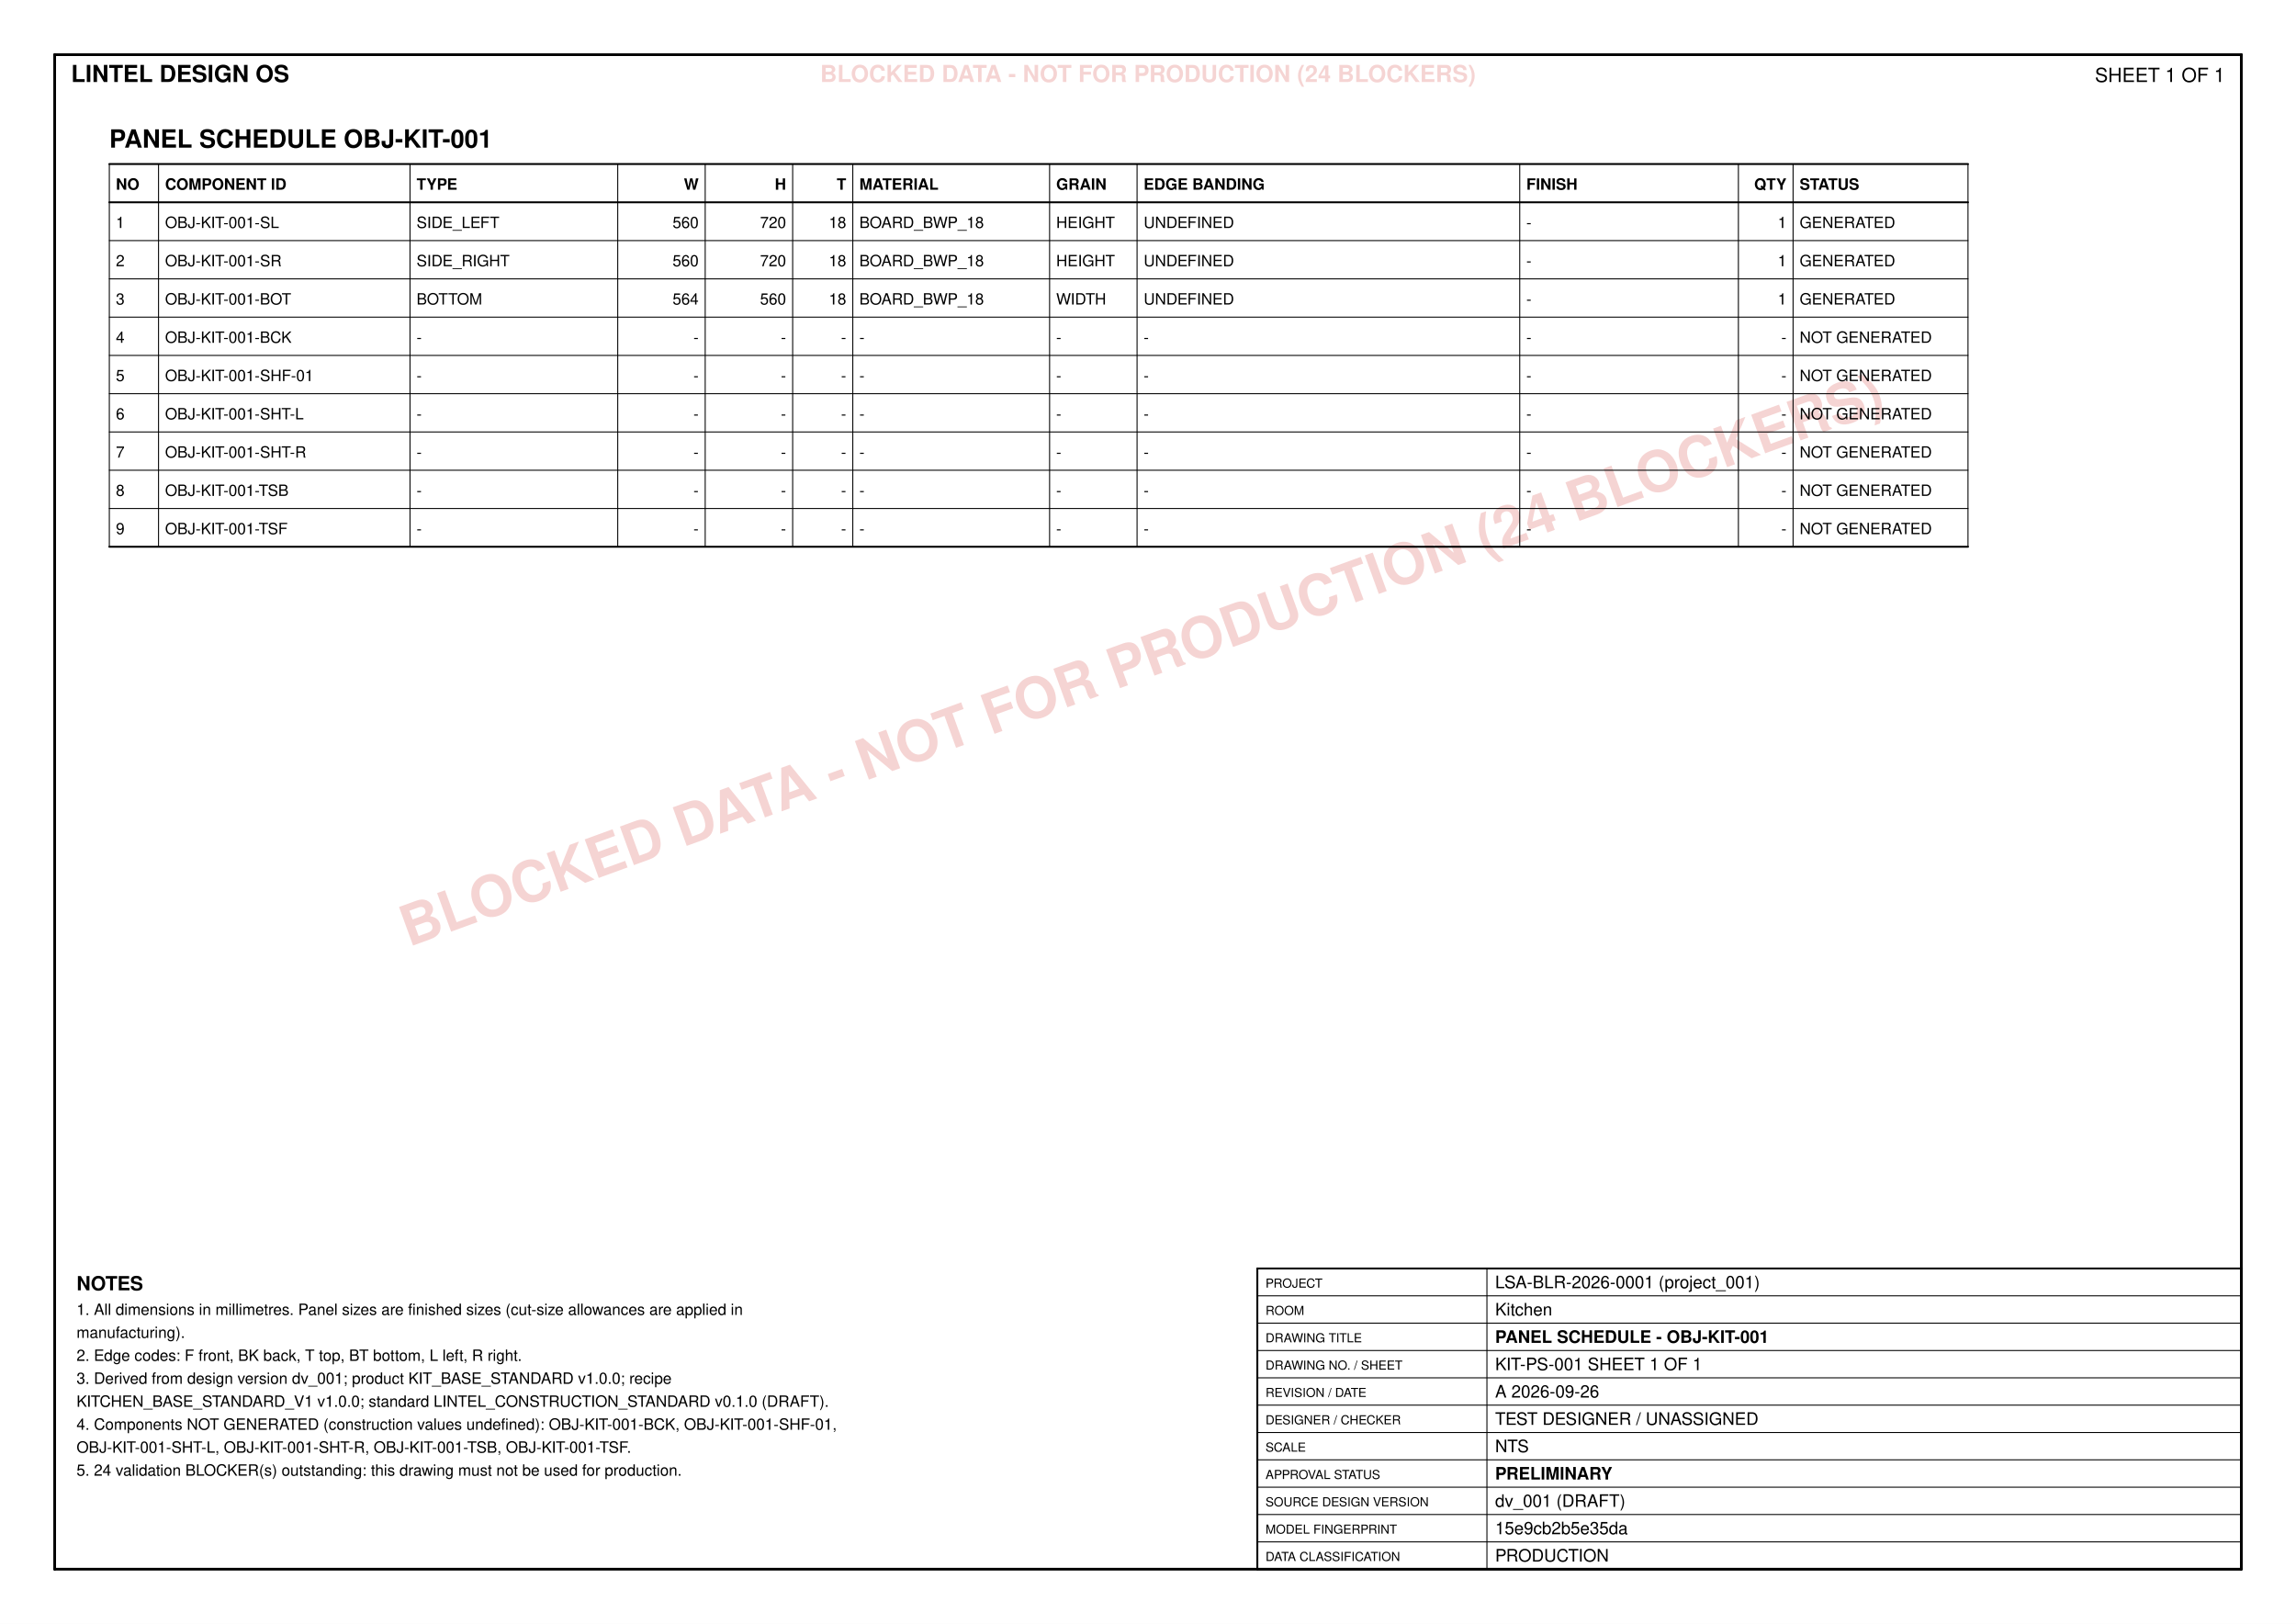
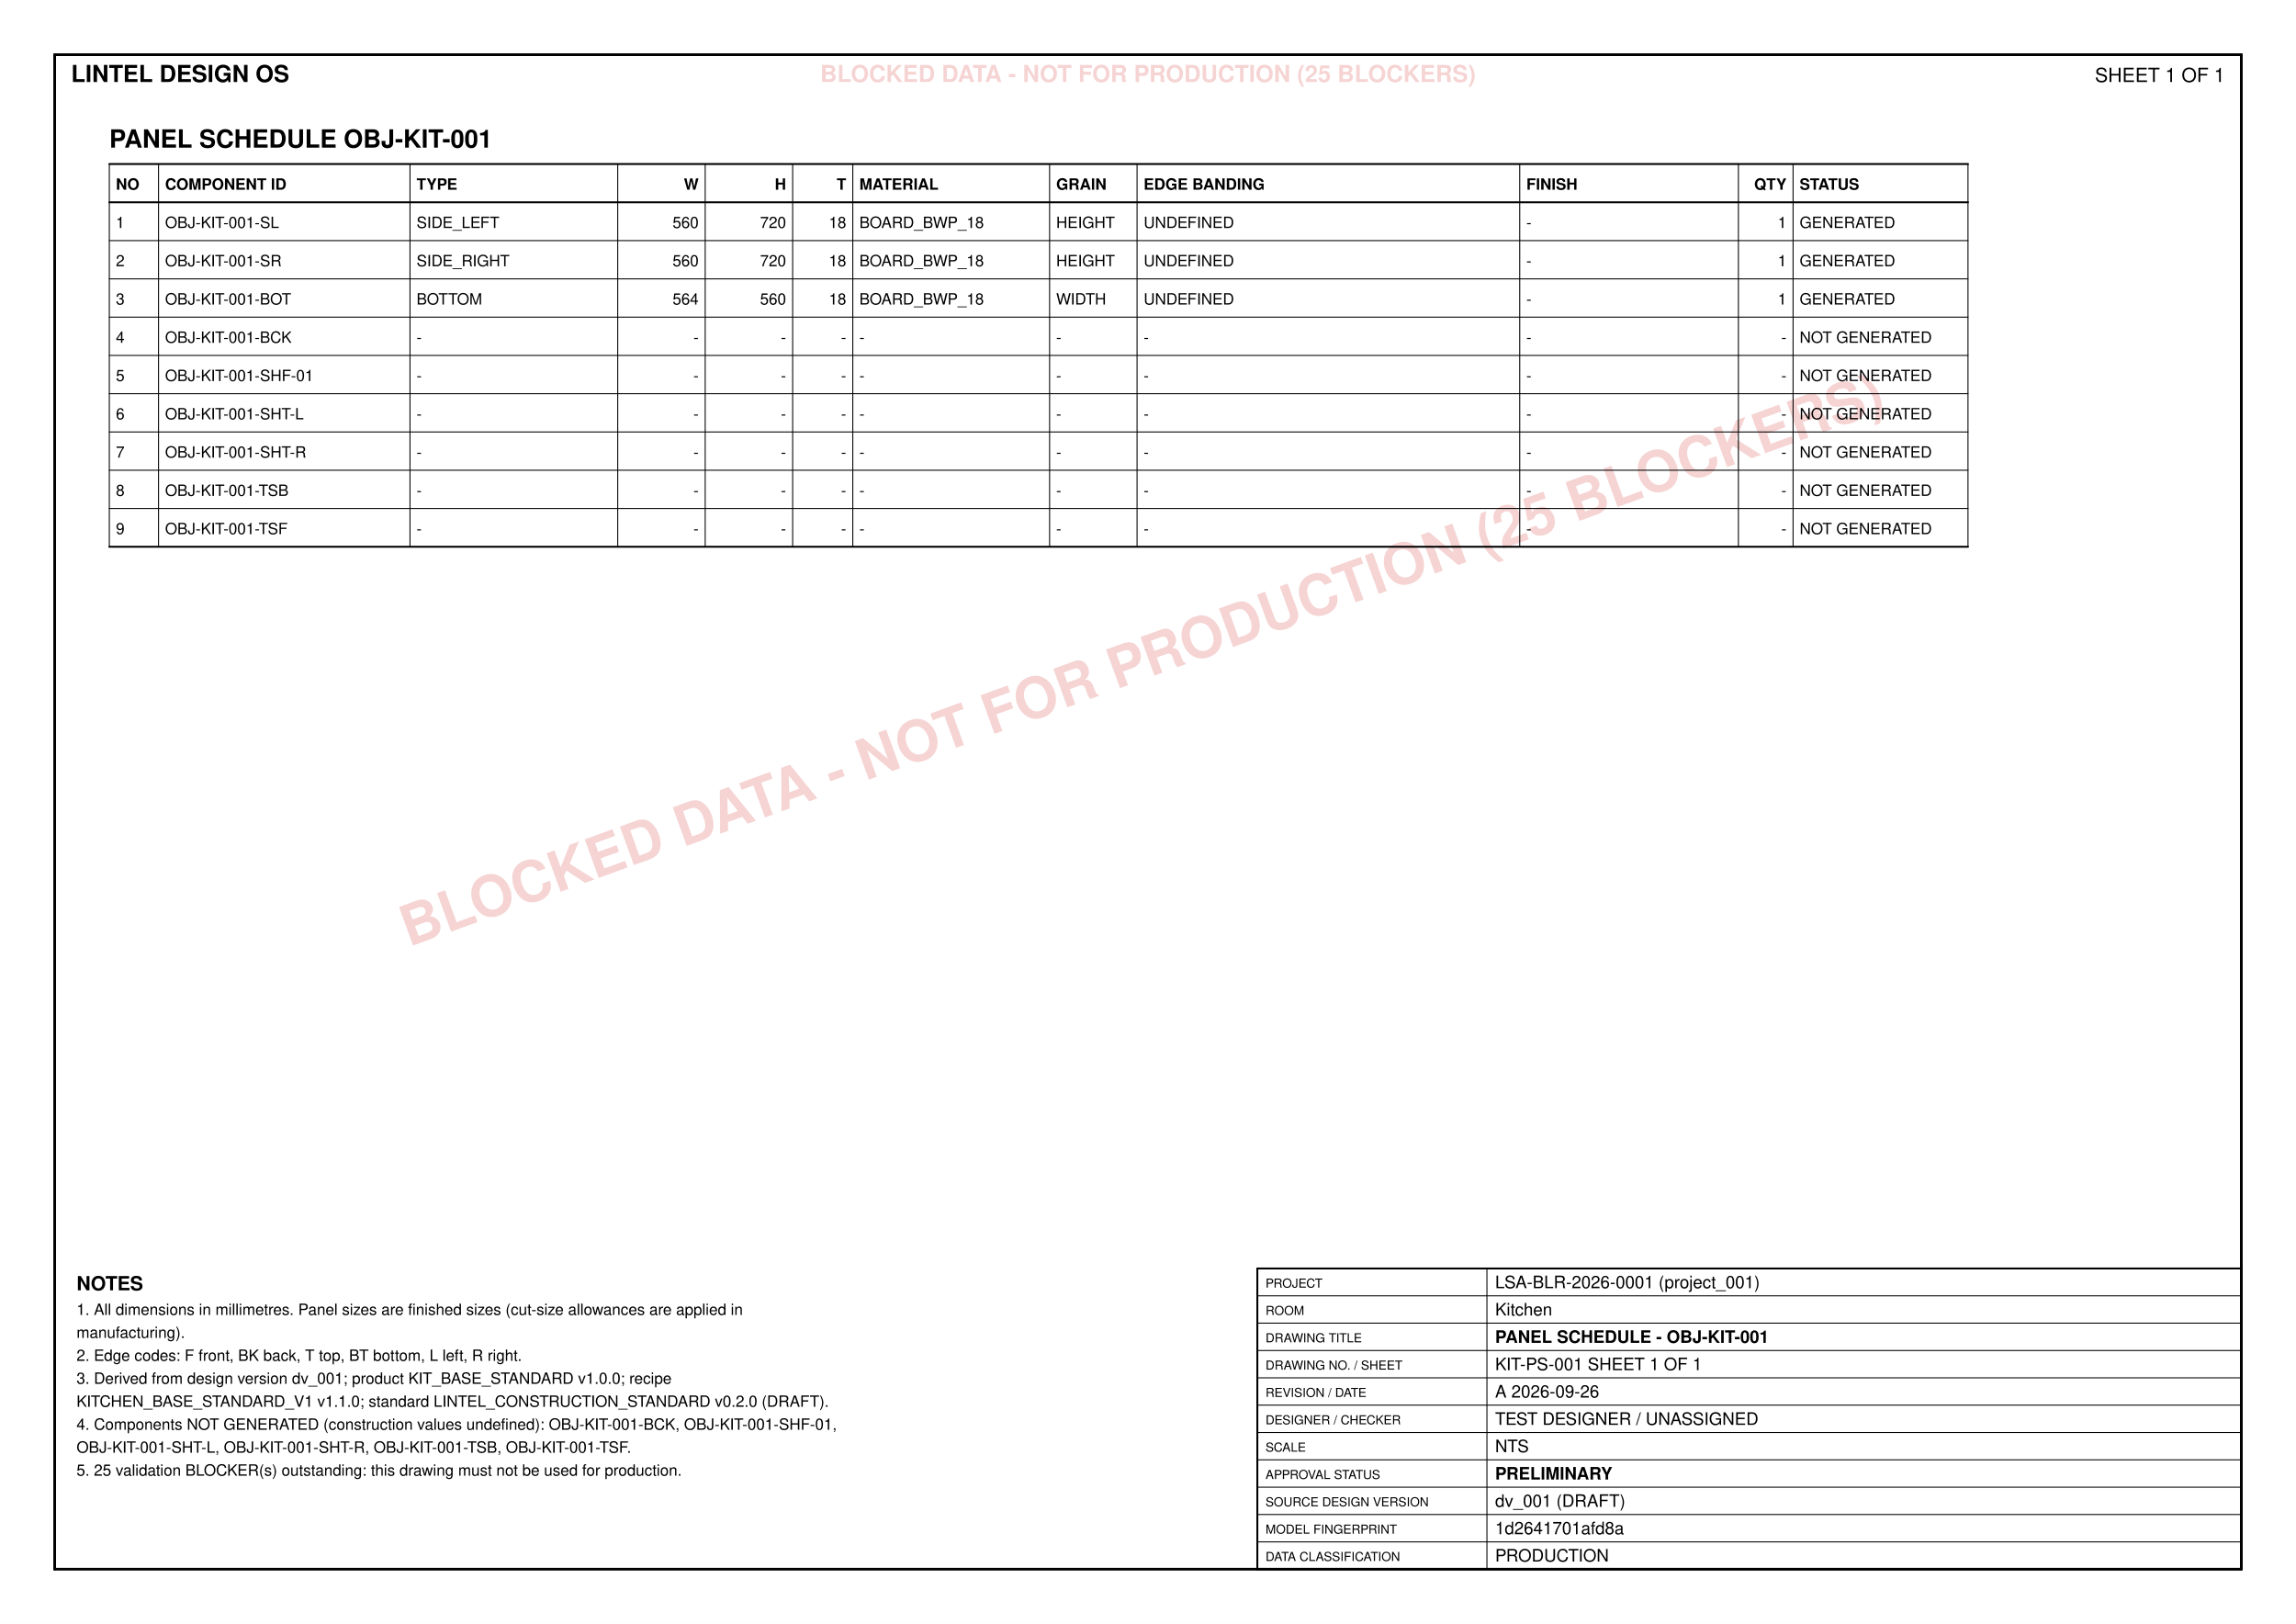
- <svg xmlns="http://www.w3.org/2000/svg" width="420mm" height="297mm" viewBox="0 0 420 297" data-drawing-id="DRW:dv_001:obj_001:PANEL_SCHEDULE:KIT-PS-001:RA" data-drawing-type="PANEL_SCHEDULE" data-status="PRELIMINARY" data-design-version="dv_001" data-model-fingerprint="15e9cb2b5e35da" data-classification="PRODUCTION" data-content-hash="0df192d8e1bddc" data-sheet="1/1">
+ <svg xmlns="http://www.w3.org/2000/svg" width="420mm" height="297mm" viewBox="0 0 420 297" data-drawing-id="DRW:dv_001:obj_001:PANEL_SCHEDULE:KIT-PS-001:RA" data-drawing-type="PANEL_SCHEDULE" data-status="PRELIMINARY" data-design-version="dv_001" data-model-fingerprint="1d2641701afd8a" data-classification="PRODUCTION" data-content-hash="1a83ba92d48850" data-sheet="1/1">
  <rect x="0" y="0" width="420" height="297" fill="#ffffff" />
  <g id="WATERMARK" fill="#d9534f" stroke="#d9534f" opacity="0.25" font-family="Helvetica, Arial, sans-serif" stroke-linecap="round">
-     <text stroke="none" x="210" y="124" font-size="10.286" text-anchor="middle" font-weight="bold" transform="rotate(-20 210 124)">BLOCKED DATA - NOT FOR PRODUCTION (24 BLOCKERS)</text>
-     <text stroke="none" x="210" y="15" font-size="4.286" text-anchor="middle" font-weight="bold">BLOCKED DATA - NOT FOR PRODUCTION (24 BLOCKERS)</text>
+     <text stroke="none" x="210" y="124" font-size="10.286" text-anchor="middle" font-weight="bold" transform="rotate(-20 210 124)">BLOCKED DATA - NOT FOR PRODUCTION (25 BLOCKERS)</text>
+     <text stroke="none" x="210" y="15" font-size="4.286" text-anchor="middle" font-weight="bold">BLOCKED DATA - NOT FOR PRODUCTION (25 BLOCKERS)</text>
  </g>
  <g id="BORDER" fill="#000000" stroke="#000000" font-family="Helvetica, Arial, sans-serif" stroke-linecap="round">
    <line fill="none" x1="10" y1="10" x2="410" y2="10" stroke-width="0.5" />
    <line fill="none" x1="410" y1="10" x2="410" y2="287" stroke-width="0.5" />
    <line fill="none" x1="410" y1="287" x2="10" y2="287" stroke-width="0.5" />
    <line fill="none" x1="10" y1="287" x2="10" y2="10" stroke-width="0.5" />
    <text stroke="none" x="13" y="15" font-size="4.286" text-anchor="start" font-weight="bold">LINTEL DESIGN OS</text>
    <text stroke="none" x="407" y="15" font-size="3.571" text-anchor="end">SHEET 1 OF 1</text>
  </g>
  <g id="ANNOTATION" fill="#000000" stroke="#000000" font-family="Helvetica, Arial, sans-serif" stroke-linecap="round">
    <text stroke="none" x="14" y="236" font-size="3.571" text-anchor="start" font-weight="bold">NOTES</text>
    <text stroke="none" x="14" y="240.5" font-size="2.857" text-anchor="start">1. All dimensions in millimetres. Panel sizes are finished sizes (cut-size allowances are applied in</text>
    <text stroke="none" x="14" y="244.7" font-size="2.857" text-anchor="start">   manufacturing).</text>
    <text stroke="none" x="14" y="248.9" font-size="2.857" text-anchor="start">2. Edge codes: F front, BK back, T top, BT bottom, L left, R right.</text>
    <text stroke="none" x="14" y="253.1" font-size="2.857" text-anchor="start">3. Derived from design version dv_001; product KIT_BASE_STANDARD v1.0.0; recipe</text>
-     <text stroke="none" x="14" y="257.3" font-size="2.857" text-anchor="start">   KITCHEN_BASE_STANDARD_V1 v1.0.0; standard LINTEL_CONSTRUCTION_STANDARD v0.1.0 (DRAFT).</text>
+     <text stroke="none" x="14" y="257.3" font-size="2.857" text-anchor="start">   KITCHEN_BASE_STANDARD_V1 v1.1.0; standard LINTEL_CONSTRUCTION_STANDARD v0.2.0 (DRAFT).</text>
    <text stroke="none" x="14" y="261.5" font-size="2.857" text-anchor="start">4. Components NOT GENERATED (construction values undefined): OBJ-KIT-001-BCK, OBJ-KIT-001-SHF-01,</text>
    <text stroke="none" x="14" y="265.7" font-size="2.857" text-anchor="start">   OBJ-KIT-001-SHT-L, OBJ-KIT-001-SHT-R, OBJ-KIT-001-TSB, OBJ-KIT-001-TSF.</text>
-     <text stroke="none" x="14" y="269.9" font-size="2.857" text-anchor="start">5. 24 validation BLOCKER(s) outstanding: this drawing must not be used for production.</text>
+     <text stroke="none" x="14" y="269.9" font-size="2.857" text-anchor="start">5. 25 validation BLOCKER(s) outstanding: this drawing must not be used for production.</text>
  </g>
  <g id="TABLE" fill="#000000" stroke="#000000" font-family="Helvetica, Arial, sans-serif" stroke-linecap="round">
    <text stroke="none" x="20" y="27" font-size="4.571" text-anchor="start" font-weight="bold">PANEL SCHEDULE  OBJ-KIT-001</text>
    <line fill="none" x1="20" y1="30" x2="360" y2="30" stroke-width="0.35" />
    <line fill="none" x1="20" y1="37" x2="360" y2="37" stroke-width="0.35" />
    <line fill="none" x1="20" y1="44" x2="360" y2="44" stroke-width="0.18" />
    <line fill="none" x1="20" y1="51" x2="360" y2="51" stroke-width="0.18" />
    <line fill="none" x1="20" y1="58" x2="360" y2="58" stroke-width="0.18" />
    <line fill="none" x1="20" y1="65" x2="360" y2="65" stroke-width="0.18" />
    <line fill="none" x1="20" y1="72" x2="360" y2="72" stroke-width="0.18" />
    <line fill="none" x1="20" y1="79" x2="360" y2="79" stroke-width="0.18" />
    <line fill="none" x1="20" y1="86" x2="360" y2="86" stroke-width="0.18" />
    <line fill="none" x1="20" y1="93" x2="360" y2="93" stroke-width="0.18" />
    <line fill="none" x1="20" y1="100" x2="360" y2="100" stroke-width="0.35" />
    <line fill="none" x1="20" y1="30" x2="20" y2="100" stroke-width="0.18" />
    <line fill="none" x1="29" y1="30" x2="29" y2="100" stroke-width="0.18" />
    <line fill="none" x1="75" y1="30" x2="75" y2="100" stroke-width="0.18" />
    <line fill="none" x1="113" y1="30" x2="113" y2="100" stroke-width="0.18" />
    <line fill="none" x1="129" y1="30" x2="129" y2="100" stroke-width="0.18" />
    <line fill="none" x1="145" y1="30" x2="145" y2="100" stroke-width="0.18" />
    <line fill="none" x1="156" y1="30" x2="156" y2="100" stroke-width="0.18" />
    <line fill="none" x1="192" y1="30" x2="192" y2="100" stroke-width="0.18" />
    <line fill="none" x1="208" y1="30" x2="208" y2="100" stroke-width="0.18" />
    <line fill="none" x1="278" y1="30" x2="278" y2="100" stroke-width="0.18" />
    <line fill="none" x1="318" y1="30" x2="318" y2="100" stroke-width="0.18" />
    <line fill="none" x1="328" y1="30" x2="328" y2="100" stroke-width="0.18" />
    <line fill="none" x1="360" y1="30" x2="360" y2="100" stroke-width="0.18" />
    <text stroke="none" x="21.2" y="34.7" font-size="2.857" text-anchor="start" font-weight="bold">NO</text>
    <text stroke="none" x="30.2" y="34.7" font-size="2.857" text-anchor="start" font-weight="bold">COMPONENT ID</text>
    <text stroke="none" x="76.2" y="34.7" font-size="2.857" text-anchor="start" font-weight="bold">TYPE</text>
    <text stroke="none" x="127.8" y="34.7" font-size="2.857" text-anchor="end" font-weight="bold">W</text>
    <text stroke="none" x="143.8" y="34.7" font-size="2.857" text-anchor="end" font-weight="bold">H</text>
    <text stroke="none" x="154.8" y="34.7" font-size="2.857" text-anchor="end" font-weight="bold">T</text>
    <text stroke="none" x="157.2" y="34.7" font-size="2.857" text-anchor="start" font-weight="bold">MATERIAL</text>
    <text stroke="none" x="193.2" y="34.7" font-size="2.857" text-anchor="start" font-weight="bold">GRAIN</text>
    <text stroke="none" x="209.2" y="34.7" font-size="2.857" text-anchor="start" font-weight="bold">EDGE BANDING</text>
    <text stroke="none" x="279.2" y="34.7" font-size="2.857" text-anchor="start" font-weight="bold">FINISH</text>
    <text stroke="none" x="326.8" y="34.7" font-size="2.857" text-anchor="end" font-weight="bold">QTY</text>
    <text stroke="none" x="329.2" y="34.7" font-size="2.857" text-anchor="start" font-weight="bold">STATUS</text>
    <text stroke="none" x="21.2" y="41.7" font-size="2.857" text-anchor="start">1</text>
    <text stroke="none" x="30.2" y="41.7" font-size="2.857" text-anchor="start">OBJ-KIT-001-SL</text>
    <text stroke="none" x="76.2" y="41.7" font-size="2.857" text-anchor="start">SIDE_LEFT</text>
    <text stroke="none" x="127.8" y="41.7" font-size="2.857" text-anchor="end">560</text>
    <text stroke="none" x="143.8" y="41.7" font-size="2.857" text-anchor="end">720</text>
    <text stroke="none" x="154.8" y="41.7" font-size="2.857" text-anchor="end">18</text>
    <text stroke="none" x="157.2" y="41.7" font-size="2.857" text-anchor="start">BOARD_BWP_18</text>
    <text stroke="none" x="193.2" y="41.7" font-size="2.857" text-anchor="start">HEIGHT</text>
    <text stroke="none" x="209.2" y="41.7" font-size="2.857" text-anchor="start">UNDEFINED</text>
    <text stroke="none" x="279.2" y="41.7" font-size="2.857" text-anchor="start">-</text>
    <text stroke="none" x="326.8" y="41.7" font-size="2.857" text-anchor="end">1</text>
    <text stroke="none" x="329.2" y="41.7" font-size="2.857" text-anchor="start">GENERATED</text>
    <text stroke="none" x="21.2" y="48.7" font-size="2.857" text-anchor="start">2</text>
    <text stroke="none" x="30.2" y="48.7" font-size="2.857" text-anchor="start">OBJ-KIT-001-SR</text>
    <text stroke="none" x="76.2" y="48.7" font-size="2.857" text-anchor="start">SIDE_RIGHT</text>
    <text stroke="none" x="127.8" y="48.7" font-size="2.857" text-anchor="end">560</text>
    <text stroke="none" x="143.8" y="48.7" font-size="2.857" text-anchor="end">720</text>
    <text stroke="none" x="154.8" y="48.7" font-size="2.857" text-anchor="end">18</text>
    <text stroke="none" x="157.2" y="48.7" font-size="2.857" text-anchor="start">BOARD_BWP_18</text>
    <text stroke="none" x="193.2" y="48.7" font-size="2.857" text-anchor="start">HEIGHT</text>
    <text stroke="none" x="209.2" y="48.7" font-size="2.857" text-anchor="start">UNDEFINED</text>
    <text stroke="none" x="279.2" y="48.7" font-size="2.857" text-anchor="start">-</text>
    <text stroke="none" x="326.8" y="48.7" font-size="2.857" text-anchor="end">1</text>
    <text stroke="none" x="329.2" y="48.7" font-size="2.857" text-anchor="start">GENERATED</text>
    <text stroke="none" x="21.2" y="55.7" font-size="2.857" text-anchor="start">3</text>
    <text stroke="none" x="30.2" y="55.7" font-size="2.857" text-anchor="start">OBJ-KIT-001-BOT</text>
    <text stroke="none" x="76.2" y="55.7" font-size="2.857" text-anchor="start">BOTTOM</text>
    <text stroke="none" x="127.8" y="55.7" font-size="2.857" text-anchor="end">564</text>
    <text stroke="none" x="143.8" y="55.7" font-size="2.857" text-anchor="end">560</text>
    <text stroke="none" x="154.8" y="55.7" font-size="2.857" text-anchor="end">18</text>
    <text stroke="none" x="157.2" y="55.7" font-size="2.857" text-anchor="start">BOARD_BWP_18</text>
    <text stroke="none" x="193.2" y="55.7" font-size="2.857" text-anchor="start">WIDTH</text>
    <text stroke="none" x="209.2" y="55.7" font-size="2.857" text-anchor="start">UNDEFINED</text>
    <text stroke="none" x="279.2" y="55.7" font-size="2.857" text-anchor="start">-</text>
    <text stroke="none" x="326.8" y="55.7" font-size="2.857" text-anchor="end">1</text>
    <text stroke="none" x="329.2" y="55.7" font-size="2.857" text-anchor="start">GENERATED</text>
    <text stroke="none" x="21.2" y="62.7" font-size="2.857" text-anchor="start">4</text>
    <text stroke="none" x="30.2" y="62.7" font-size="2.857" text-anchor="start">OBJ-KIT-001-BCK</text>
    <text stroke="none" x="76.2" y="62.7" font-size="2.857" text-anchor="start">-</text>
    <text stroke="none" x="127.8" y="62.7" font-size="2.857" text-anchor="end">-</text>
    <text stroke="none" x="143.8" y="62.7" font-size="2.857" text-anchor="end">-</text>
    <text stroke="none" x="154.8" y="62.7" font-size="2.857" text-anchor="end">-</text>
    <text stroke="none" x="157.2" y="62.7" font-size="2.857" text-anchor="start">-</text>
    <text stroke="none" x="193.2" y="62.7" font-size="2.857" text-anchor="start">-</text>
    <text stroke="none" x="209.2" y="62.7" font-size="2.857" text-anchor="start">-</text>
    <text stroke="none" x="279.2" y="62.7" font-size="2.857" text-anchor="start">-</text>
    <text stroke="none" x="326.8" y="62.7" font-size="2.857" text-anchor="end">-</text>
    <text stroke="none" x="329.2" y="62.7" font-size="2.857" text-anchor="start">NOT GENERATED</text>
    <text stroke="none" x="21.2" y="69.7" font-size="2.857" text-anchor="start">5</text>
    <text stroke="none" x="30.2" y="69.7" font-size="2.857" text-anchor="start">OBJ-KIT-001-SHF-01</text>
    <text stroke="none" x="76.2" y="69.7" font-size="2.857" text-anchor="start">-</text>
    <text stroke="none" x="127.8" y="69.7" font-size="2.857" text-anchor="end">-</text>
    <text stroke="none" x="143.8" y="69.7" font-size="2.857" text-anchor="end">-</text>
    <text stroke="none" x="154.8" y="69.7" font-size="2.857" text-anchor="end">-</text>
    <text stroke="none" x="157.2" y="69.7" font-size="2.857" text-anchor="start">-</text>
    <text stroke="none" x="193.2" y="69.7" font-size="2.857" text-anchor="start">-</text>
    <text stroke="none" x="209.2" y="69.7" font-size="2.857" text-anchor="start">-</text>
    <text stroke="none" x="279.2" y="69.7" font-size="2.857" text-anchor="start">-</text>
    <text stroke="none" x="326.8" y="69.7" font-size="2.857" text-anchor="end">-</text>
    <text stroke="none" x="329.2" y="69.7" font-size="2.857" text-anchor="start">NOT GENERATED</text>
    <text stroke="none" x="21.2" y="76.7" font-size="2.857" text-anchor="start">6</text>
    <text stroke="none" x="30.2" y="76.7" font-size="2.857" text-anchor="start">OBJ-KIT-001-SHT-L</text>
    <text stroke="none" x="76.2" y="76.7" font-size="2.857" text-anchor="start">-</text>
    <text stroke="none" x="127.8" y="76.7" font-size="2.857" text-anchor="end">-</text>
    <text stroke="none" x="143.8" y="76.7" font-size="2.857" text-anchor="end">-</text>
    <text stroke="none" x="154.8" y="76.7" font-size="2.857" text-anchor="end">-</text>
    <text stroke="none" x="157.2" y="76.7" font-size="2.857" text-anchor="start">-</text>
    <text stroke="none" x="193.2" y="76.7" font-size="2.857" text-anchor="start">-</text>
    <text stroke="none" x="209.2" y="76.7" font-size="2.857" text-anchor="start">-</text>
    <text stroke="none" x="279.2" y="76.7" font-size="2.857" text-anchor="start">-</text>
    <text stroke="none" x="326.8" y="76.7" font-size="2.857" text-anchor="end">-</text>
    <text stroke="none" x="329.2" y="76.7" font-size="2.857" text-anchor="start">NOT GENERATED</text>
    <text stroke="none" x="21.2" y="83.7" font-size="2.857" text-anchor="start">7</text>
    <text stroke="none" x="30.2" y="83.7" font-size="2.857" text-anchor="start">OBJ-KIT-001-SHT-R</text>
    <text stroke="none" x="76.2" y="83.7" font-size="2.857" text-anchor="start">-</text>
    <text stroke="none" x="127.8" y="83.7" font-size="2.857" text-anchor="end">-</text>
    <text stroke="none" x="143.8" y="83.7" font-size="2.857" text-anchor="end">-</text>
    <text stroke="none" x="154.8" y="83.7" font-size="2.857" text-anchor="end">-</text>
    <text stroke="none" x="157.2" y="83.7" font-size="2.857" text-anchor="start">-</text>
    <text stroke="none" x="193.2" y="83.7" font-size="2.857" text-anchor="start">-</text>
    <text stroke="none" x="209.2" y="83.7" font-size="2.857" text-anchor="start">-</text>
    <text stroke="none" x="279.2" y="83.7" font-size="2.857" text-anchor="start">-</text>
    <text stroke="none" x="326.8" y="83.7" font-size="2.857" text-anchor="end">-</text>
    <text stroke="none" x="329.2" y="83.7" font-size="2.857" text-anchor="start">NOT GENERATED</text>
    <text stroke="none" x="21.2" y="90.7" font-size="2.857" text-anchor="start">8</text>
    <text stroke="none" x="30.2" y="90.7" font-size="2.857" text-anchor="start">OBJ-KIT-001-TSB</text>
    <text stroke="none" x="76.2" y="90.7" font-size="2.857" text-anchor="start">-</text>
    <text stroke="none" x="127.8" y="90.7" font-size="2.857" text-anchor="end">-</text>
    <text stroke="none" x="143.8" y="90.7" font-size="2.857" text-anchor="end">-</text>
    <text stroke="none" x="154.8" y="90.7" font-size="2.857" text-anchor="end">-</text>
    <text stroke="none" x="157.2" y="90.7" font-size="2.857" text-anchor="start">-</text>
    <text stroke="none" x="193.2" y="90.7" font-size="2.857" text-anchor="start">-</text>
    <text stroke="none" x="209.2" y="90.7" font-size="2.857" text-anchor="start">-</text>
    <text stroke="none" x="279.2" y="90.7" font-size="2.857" text-anchor="start">-</text>
    <text stroke="none" x="326.8" y="90.7" font-size="2.857" text-anchor="end">-</text>
    <text stroke="none" x="329.2" y="90.7" font-size="2.857" text-anchor="start">NOT GENERATED</text>
    <text stroke="none" x="21.2" y="97.7" font-size="2.857" text-anchor="start">9</text>
    <text stroke="none" x="30.2" y="97.7" font-size="2.857" text-anchor="start">OBJ-KIT-001-TSF</text>
    <text stroke="none" x="76.2" y="97.7" font-size="2.857" text-anchor="start">-</text>
    <text stroke="none" x="127.8" y="97.7" font-size="2.857" text-anchor="end">-</text>
    <text stroke="none" x="143.8" y="97.7" font-size="2.857" text-anchor="end">-</text>
    <text stroke="none" x="154.8" y="97.7" font-size="2.857" text-anchor="end">-</text>
    <text stroke="none" x="157.2" y="97.7" font-size="2.857" text-anchor="start">-</text>
    <text stroke="none" x="193.2" y="97.7" font-size="2.857" text-anchor="start">-</text>
    <text stroke="none" x="209.2" y="97.7" font-size="2.857" text-anchor="start">-</text>
    <text stroke="none" x="279.2" y="97.7" font-size="2.857" text-anchor="start">-</text>
    <text stroke="none" x="326.8" y="97.7" font-size="2.857" text-anchor="end">-</text>
    <text stroke="none" x="329.2" y="97.7" font-size="2.857" text-anchor="start">NOT GENERATED</text>
  </g>
  <g id="TITLE_BLOCK" fill="#000000" stroke="#000000" font-family="Helvetica, Arial, sans-serif" stroke-linecap="round">
    <line fill="none" x1="230" y1="232" x2="410" y2="232" stroke-width="0.35" />
    <line fill="none" x1="410" y1="232" x2="410" y2="287" stroke-width="0.35" />
    <line fill="none" x1="410" y1="287" x2="230" y2="287" stroke-width="0.35" />
    <line fill="none" x1="230" y1="287" x2="230" y2="232" stroke-width="0.35" />
    <line fill="none" x1="272" y1="232" x2="272" y2="287" stroke-width="0.18" />
    <text stroke="none" x="231.5" y="235.5" font-size="2.286" text-anchor="start">PROJECT</text>
    <text stroke="none" x="273.5" y="235.6" font-size="3.143" text-anchor="start">LSA-BLR-2026-0001 (project_001)</text>
    <line fill="none" x1="230" y1="237" x2="410" y2="237" stroke-width="0.18" />
    <text stroke="none" x="231.5" y="240.5" font-size="2.286" text-anchor="start">ROOM</text>
    <text stroke="none" x="273.5" y="240.6" font-size="3.143" text-anchor="start">Kitchen</text>
    <line fill="none" x1="230" y1="242" x2="410" y2="242" stroke-width="0.18" />
    <text stroke="none" x="231.5" y="245.5" font-size="2.286" text-anchor="start">DRAWING TITLE</text>
    <text stroke="none" x="273.5" y="245.6" font-size="3.143" text-anchor="start" font-weight="bold">PANEL SCHEDULE - OBJ-KIT-001</text>
    <line fill="none" x1="230" y1="247" x2="410" y2="247" stroke-width="0.18" />
    <text stroke="none" x="231.5" y="250.5" font-size="2.286" text-anchor="start">DRAWING NO. / SHEET</text>
    <text stroke="none" x="273.5" y="250.6" font-size="3.143" text-anchor="start">KIT-PS-001   SHEET 1 OF 1</text>
    <line fill="none" x1="230" y1="252" x2="410" y2="252" stroke-width="0.18" />
    <text stroke="none" x="231.5" y="255.5" font-size="2.286" text-anchor="start">REVISION / DATE</text>
    <text stroke="none" x="273.5" y="255.6" font-size="3.143" text-anchor="start">A   2026-09-26</text>
    <line fill="none" x1="230" y1="257" x2="410" y2="257" stroke-width="0.18" />
    <text stroke="none" x="231.5" y="260.5" font-size="2.286" text-anchor="start">DESIGNER / CHECKER</text>
    <text stroke="none" x="273.5" y="260.6" font-size="3.143" text-anchor="start">TEST DESIGNER / UNASSIGNED</text>
    <line fill="none" x1="230" y1="262" x2="410" y2="262" stroke-width="0.18" />
    <text stroke="none" x="231.5" y="265.5" font-size="2.286" text-anchor="start">SCALE</text>
    <text stroke="none" x="273.5" y="265.6" font-size="3.143" text-anchor="start">NTS</text>
    <line fill="none" x1="230" y1="267" x2="410" y2="267" stroke-width="0.18" />
    <text stroke="none" x="231.5" y="270.5" font-size="2.286" text-anchor="start">APPROVAL STATUS</text>
    <text stroke="none" x="273.5" y="270.6" font-size="3.143" text-anchor="start" font-weight="bold">PRELIMINARY</text>
    <line fill="none" x1="230" y1="272" x2="410" y2="272" stroke-width="0.18" />
    <text stroke="none" x="231.5" y="275.5" font-size="2.286" text-anchor="start">SOURCE DESIGN VERSION</text>
    <text stroke="none" x="273.5" y="275.6" font-size="3.143" text-anchor="start">dv_001 (DRAFT)</text>
    <line fill="none" x1="230" y1="277" x2="410" y2="277" stroke-width="0.18" />
    <text stroke="none" x="231.5" y="280.5" font-size="2.286" text-anchor="start">MODEL FINGERPRINT</text>
-     <text stroke="none" x="273.5" y="280.6" font-size="3.143" text-anchor="start">15e9cb2b5e35da</text>
+     <text stroke="none" x="273.5" y="280.6" font-size="3.143" text-anchor="start">1d2641701afd8a</text>
    <line fill="none" x1="230" y1="282" x2="410" y2="282" stroke-width="0.18" />
    <text stroke="none" x="231.5" y="285.5" font-size="2.286" text-anchor="start">DATA CLASSIFICATION</text>
    <text stroke="none" x="273.5" y="285.6" font-size="3.143" text-anchor="start">PRODUCTION</text>
  </g>
</svg>
